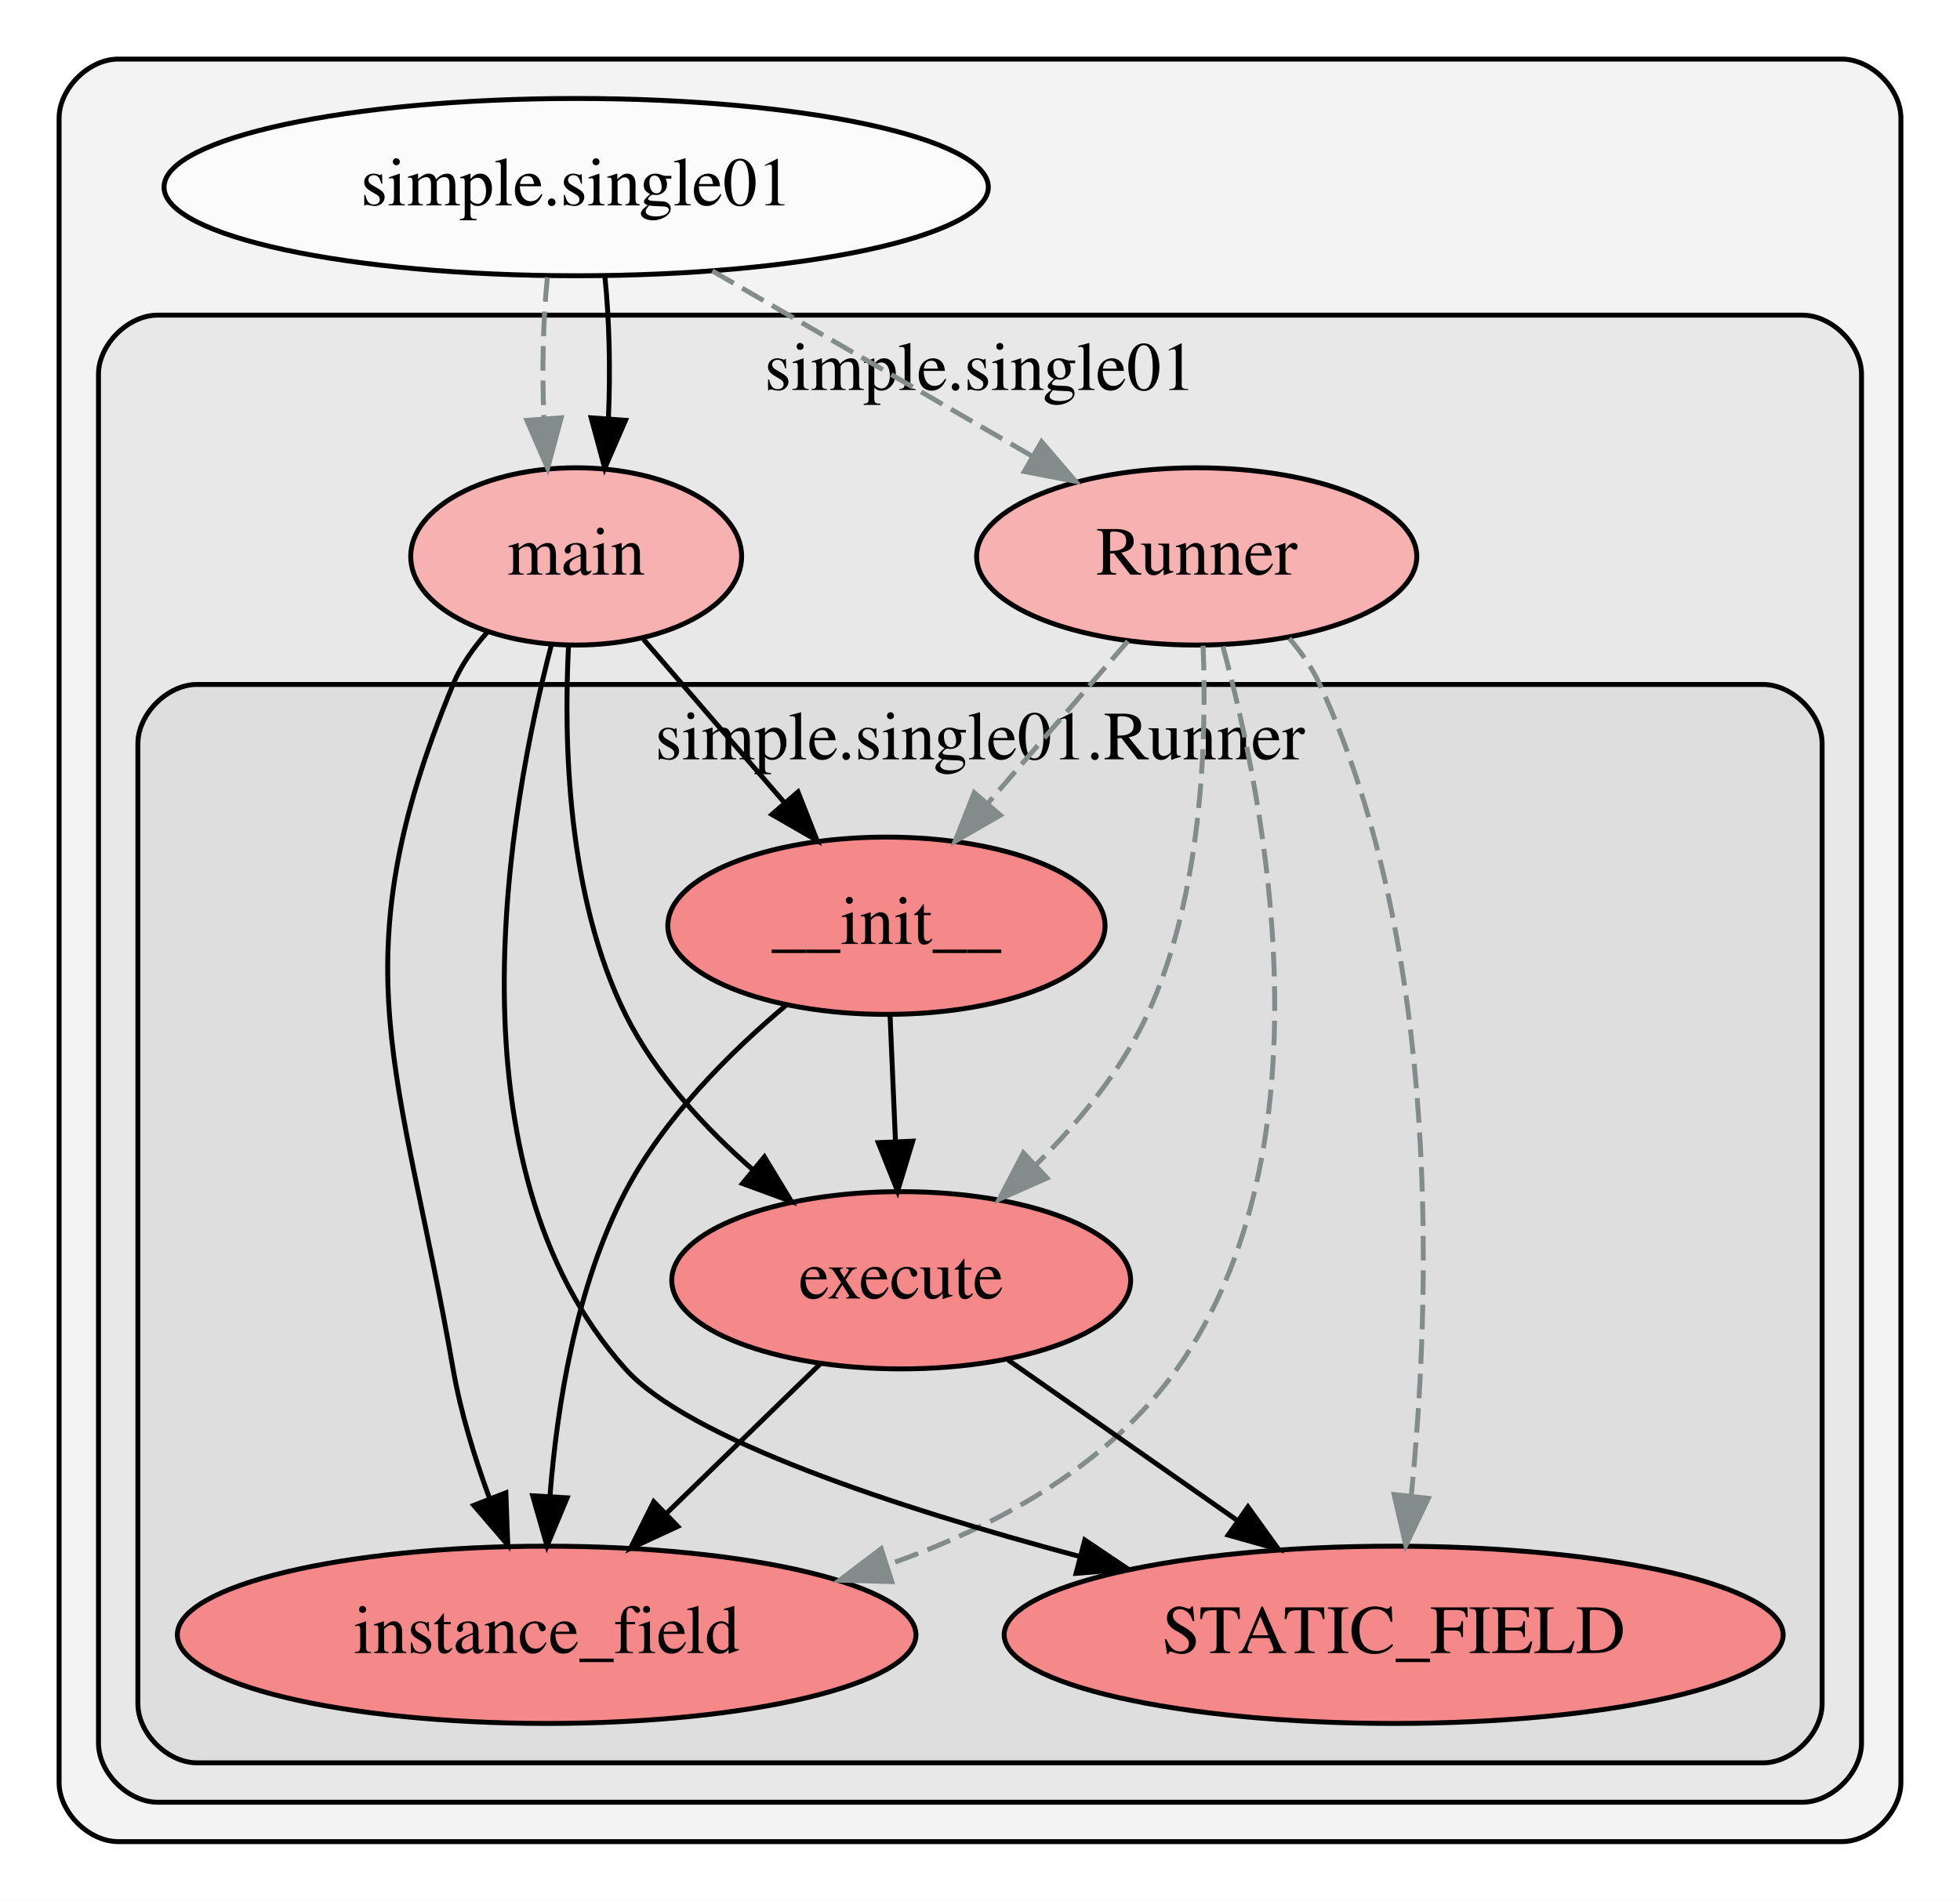
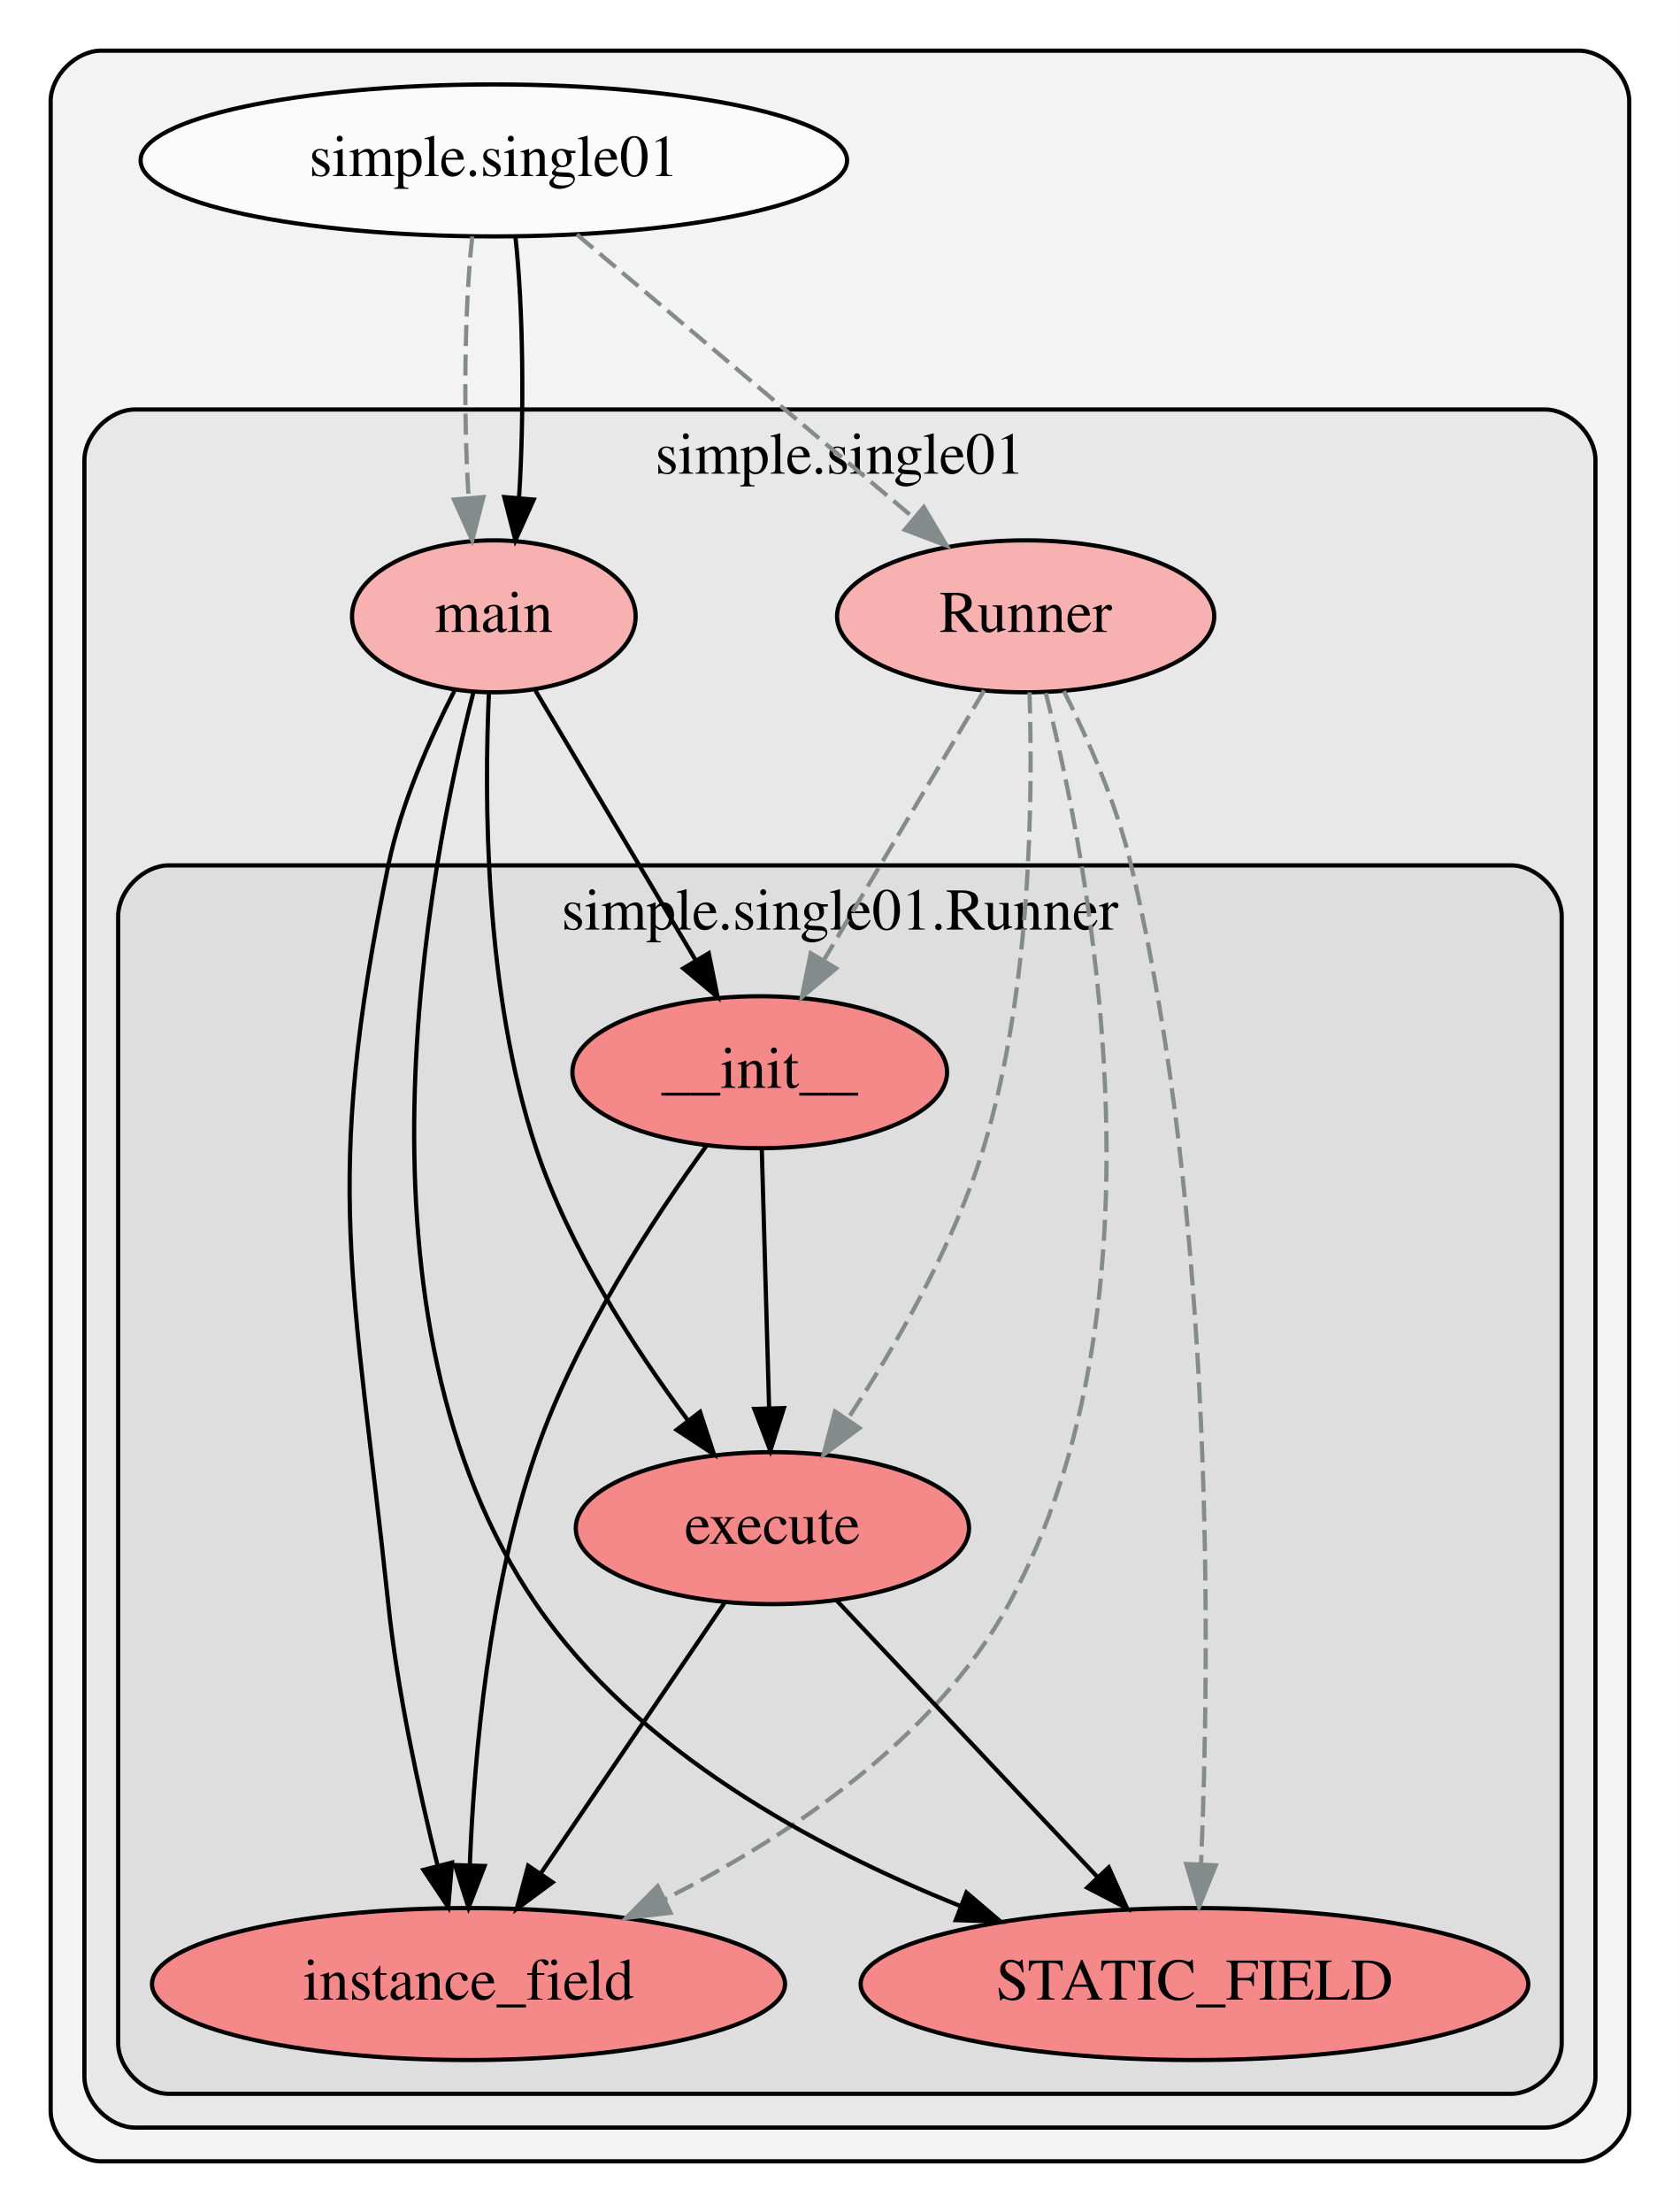
- <svg xmlns="http://www.w3.org/2000/svg" width="398pt" height="386pt" viewBox="0.00 0.00 398.00 386.00">
-   <g id="graph0" class="graph" transform="scale(1 1) rotate(0) translate(4 382)">
-     <polygon fill="white" stroke="transparent" points="-4,4 -4,-382 394,-382 394,4 -4,4" />
+ <svg xmlns="http://www.w3.org/2000/svg" width="398pt" height="524pt" viewBox="0.00 0.00 398.00 524.00">
+   <g id="graph0" class="graph" transform="scale(1 1) rotate(0) translate(4 520)">
+     <polygon fill="white" stroke="transparent" points="-4,4 -4,-520 394,-520 394,4 -4,4" />
    <g id="clust1" class="cluster">
-       <path fill="#808080" fill-opacity="0.094" stroke="black" d="M20,-8C20,-8 370,-8 370,-8 376,-8 382,-14 382,-20 382,-20 382,-358 382,-358 382,-364 376,-370 370,-370 370,-370 20,-370 20,-370 14,-370 8,-364 8,-358 8,-358 8,-20 8,-20 8,-14 14,-8 20,-8" />
+       <path fill="#808080" fill-opacity="0.094" stroke="black" d="M20,-8C20,-8 370,-8 370,-8 376,-8 382,-14 382,-20 382,-20 382,-496 382,-496 382,-502 376,-508 370,-508 370,-508 20,-508 20,-508 14,-508 8,-502 8,-496 8,-496 8,-20 8,-20 8,-14 14,-8 20,-8" />
    </g>
    <g id="clust2" class="cluster">
-       <path fill="#808080" fill-opacity="0.094" stroke="black" d="M28,-16C28,-16 362,-16 362,-16 368,-16 374,-22 374,-28 374,-28 374,-306 374,-306 374,-312 368,-318 362,-318 362,-318 28,-318 28,-318 22,-318 16,-312 16,-306 16,-306 16,-28 16,-28 16,-22 22,-16 28,-16" />
-       <text text-anchor="middle" x="195" y="-302.8" font-family="Times,serif" font-size="14.00">simple.single01</text>
+       <path fill="#808080" fill-opacity="0.094" stroke="black" d="M28,-16C28,-16 362,-16 362,-16 368,-16 374,-22 374,-28 374,-28 374,-411 374,-411 374,-417 368,-423 362,-423 362,-423 28,-423 28,-423 22,-423 16,-417 16,-411 16,-411 16,-28 16,-28 16,-22 22,-16 28,-16" />
+       <text text-anchor="middle" x="195" y="-407.8" font-family="Times,serif" font-size="14.00">simple.single01</text>
    </g>
    <g id="clust3" class="cluster">
-       <path fill="#808080" fill-opacity="0.094" stroke="black" d="M36,-24C36,-24 354,-24 354,-24 360,-24 366,-30 366,-36 366,-36 366,-231 366,-231 366,-237 360,-243 354,-243 354,-243 36,-243 36,-243 30,-243 24,-237 24,-231 24,-231 24,-36 24,-36 24,-30 30,-24 36,-24" />
-       <text text-anchor="middle" x="195" y="-227.8" font-family="Times,serif" font-size="14.00">simple.single01.Runner</text>
+       <path fill="#808080" fill-opacity="0.094" stroke="black" d="M36,-24C36,-24 354,-24 354,-24 360,-24 366,-30 366,-36 366,-36 366,-303 366,-303 366,-309 360,-315 354,-315 354,-315 36,-315 36,-315 30,-315 24,-309 24,-303 24,-303 24,-36 24,-36 24,-30 30,-24 36,-24" />
+       <text text-anchor="middle" x="195" y="-299.8" font-family="Times,serif" font-size="14.00">simple.single01.Runner</text>
    </g>
    <g id="node1" class="node">
-       <ellipse fill="#ffffff" fill-opacity="0.698" stroke="black" cx="113" cy="-344" rx="83.69" ry="18" />
-       <text text-anchor="middle" x="113" y="-340.3" font-family="Times,serif" font-size="14.00" fill="#000000">simple.single01</text>
+       <ellipse fill="#ffffff" fill-opacity="0.698" stroke="black" cx="113" cy="-482" rx="83.69" ry="18" />
+       <text text-anchor="middle" x="113" y="-478.3" font-family="Times,serif" font-size="14.00" fill="#000000">simple.single01</text>
    </g>
    <g id="node2" class="node">
-       <ellipse fill="#ff9999" fill-opacity="0.698" stroke="black" cx="239" cy="-269" rx="44.69" ry="18" />
-       <text text-anchor="middle" x="239" y="-265.3" font-family="Times,serif" font-size="14.00" fill="#000000">Runner</text>
+       <ellipse fill="#ff9999" fill-opacity="0.698" stroke="black" cx="239" cy="-374" rx="44.69" ry="18" />
+       <text text-anchor="middle" x="239" y="-370.3" font-family="Times,serif" font-size="14.00" fill="#000000">Runner</text>
    </g>
    <g id="edge1" class="edge">
-       <path fill="none" stroke="#838b8b" stroke-dasharray="5,2" d="M140.65,-326.98C159.75,-315.92 185.25,-301.14 205.5,-289.41" />
-       <polygon fill="#838b8b" stroke="#838b8b" points="207.5,-292.3 214.4,-284.25 203.99,-286.24 207.5,-292.3" />
+       <path fill="none" stroke="#838b8b" stroke-dasharray="5,2" d="M132.69,-464.44C154.11,-446.42 188.48,-417.5 212.32,-397.45" />
+       <polygon fill="#838b8b" stroke="#838b8b" points="214.87,-399.87 220.27,-390.75 210.37,-394.51 214.87,-399.87" />
    </g>
    <g id="node3" class="node">
-       <ellipse fill="#ff9999" fill-opacity="0.698" stroke="black" cx="113" cy="-269" rx="33.6" ry="18" />
-       <text text-anchor="middle" x="113" y="-265.3" font-family="Times,serif" font-size="14.00" fill="#000000">main</text>
+       <ellipse fill="#ff9999" fill-opacity="0.698" stroke="black" cx="113" cy="-374" rx="33.6" ry="18" />
+       <text text-anchor="middle" x="113" y="-370.3" font-family="Times,serif" font-size="14.00" fill="#000000">main</text>
    </g>
    <g id="edge2" class="edge">
-       <path fill="none" stroke="#838b8b" stroke-dasharray="5,2" d="M107.16,-325.7C106.27,-317.18 106.03,-306.72 106.45,-297.17" />
-       <polygon fill="#838b8b" stroke="#838b8b" points="109.96,-297.15 107.2,-286.92 102.98,-296.64 109.96,-297.15" />
+       <path fill="none" stroke="#838b8b" stroke-dasharray="5,2" d="M107.89,-463.97C106.04,-447.28 105.76,-421.58 107.03,-402.08" />
+       <polygon fill="#838b8b" stroke="#838b8b" points="110.52,-402.25 107.89,-391.99 103.55,-401.65 110.52,-402.25" />
    </g>
    <g id="edge15" class="edge">
-       <path fill="none" stroke="#000000" d="M118.84,-325.7C119.73,-317.18 119.97,-306.72 119.55,-297.17" />
-       <polygon fill="#000000" stroke="#000000" points="123.02,-296.64 118.8,-286.92 116.04,-297.15 123.02,-296.64" />
+       <path fill="none" stroke="#000000" d="M118.11,-463.97C119.96,-447.28 120.24,-421.58 118.97,-402.08" />
+       <polygon fill="#000000" stroke="#000000" points="122.45,-401.65 118.11,-391.99 115.48,-402.25 122.45,-401.65" />
    </g>
    <g id="node4" class="node">
      <ellipse fill="#ff6565" fill-opacity="0.698" stroke="black" cx="279" cy="-50" rx="79.09" ry="18" />
      <text text-anchor="middle" x="279" y="-46.3" font-family="Times,serif" font-size="14.00" fill="#000000">STATIC_FIELD</text>
    </g>
    <g id="edge5" class="edge">
-       <path fill="none" stroke="#838b8b" stroke-dasharray="5,2" d="M257.81,-252.36C260.27,-249.5 262.46,-246.34 264,-243 289,-188.73 286.41,-116.67 282.56,-78.1" />
-       <polygon fill="#838b8b" stroke="#838b8b" points="286.04,-77.71 281.47,-68.15 279.08,-78.48 286.04,-77.71" />
+       <path fill="none" stroke="#838b8b" stroke-dasharray="5,2" d="M248.07,-356.28C253.73,-344.98 260.57,-329.51 264,-315 283.96,-230.47 282.61,-126.69 280.55,-78.28" />
+       <polygon fill="#838b8b" stroke="#838b8b" points="284.04,-78.11 280.07,-68.28 277.05,-78.44 284.04,-78.11" />
    </g>
    <g id="node5" class="node">
-       <ellipse fill="#ff6565" fill-opacity="0.698" stroke="black" cx="176" cy="-194" rx="44.39" ry="18" />
-       <text text-anchor="middle" x="176" y="-190.3" font-family="Times,serif" font-size="14.00" fill="#000000">__init__</text>
+       <ellipse fill="#ff6565" fill-opacity="0.698" stroke="black" cx="176" cy="-266" rx="44.39" ry="18" />
+       <text text-anchor="middle" x="176" y="-262.3" font-family="Times,serif" font-size="14.00" fill="#000000">__init__</text>
    </g>
    <g id="edge3" class="edge">
-       <path fill="none" stroke="#838b8b" stroke-dasharray="5,2" d="M225.02,-251.8C216.7,-242.16 205.99,-229.75 196.7,-218.99" />
-       <polygon fill="#838b8b" stroke="#838b8b" points="199.13,-216.44 189.94,-211.16 193.83,-221.01 199.13,-216.44" />
+       <path fill="none" stroke="#838b8b" stroke-dasharray="5,2" d="M229.16,-356.44C219,-339.35 203.02,-312.46 191.23,-292.62" />
+       <polygon fill="#838b8b" stroke="#838b8b" points="194.1,-290.6 185.98,-283.8 188.08,-294.18 194.1,-290.6" />
    </g>
    <g id="node6" class="node">
-       <ellipse fill="#ff6565" fill-opacity="0.698" stroke="black" cx="179" cy="-122" rx="46.59" ry="18" />
-       <text text-anchor="middle" x="179" y="-118.3" font-family="Times,serif" font-size="14.00" fill="#000000">execute</text>
+       <ellipse fill="#ff6565" fill-opacity="0.698" stroke="black" cx="179" cy="-158" rx="46.59" ry="18" />
+       <text text-anchor="middle" x="179" y="-154.3" font-family="Times,serif" font-size="14.00" fill="#000000">execute</text>
    </g>
    <g id="edge4" class="edge">
-       <path fill="none" stroke="#838b8b" stroke-dasharray="5,2" d="M240.3,-250.86C241.06,-231.71 240.17,-200.22 229,-176 223.75,-164.63 215.09,-154.13 206.43,-145.52" />
-       <polygon fill="#838b8b" stroke="#838b8b" points="208.6,-142.76 198.91,-138.47 203.81,-147.87 208.6,-142.76" />
+       <path fill="none" stroke="#838b8b" stroke-dasharray="5,2" d="M239.91,-355.99C240.72,-331.54 240.36,-285.28 229,-248 221.92,-224.76 208.08,-200.88 196.75,-183.72" />
+       <polygon fill="#838b8b" stroke="#838b8b" points="199.62,-181.71 191.11,-175.4 193.82,-185.64 199.62,-181.71" />
    </g>
    <g id="node7" class="node">
      <ellipse fill="#ff6565" fill-opacity="0.698" stroke="black" cx="107" cy="-50" rx="74.99" ry="18" />
      <text text-anchor="middle" x="107" y="-46.3" font-family="Times,serif" font-size="14.00" fill="#000000">instance_field</text>
    </g>
    <g id="edge6" class="edge">
-       <path fill="none" stroke="#838b8b" stroke-dasharray="5,2" d="M244.31,-250.74C253.07,-218.55 266.63,-148.6 235,-104 221.06,-84.34 198.43,-71.96 176.04,-64.16" />
-       <polygon fill="#838b8b" stroke="#838b8b" points="177.08,-60.81 166.49,-61.09 174.94,-67.48 177.08,-60.81" />
+       <path fill="none" stroke="#838b8b" stroke-dasharray="5,2" d="M243.77,-355.84C254.02,-315.32 274.19,-211.71 235,-140 217.37,-107.75 182.43,-84.67 153.5,-70.1" />
+       <polygon fill="#838b8b" stroke="#838b8b" points="154.87,-66.88 144.35,-65.68 151.82,-73.18 154.87,-66.88" />
    </g>
    <g id="edge14" class="edge">
-       <path fill="none" stroke="#000000" d="M107.97,-251.05C99.36,-218.14 86.06,-145.2 123,-104 135.8,-89.73 177.95,-75.87 215.22,-65.91" />
-       <polygon fill="#000000" stroke="#000000" points="216.28,-69.25 225.07,-63.34 214.51,-62.48 216.28,-69.25" />
+       <path fill="none" stroke="#000000" d="M108.14,-355.9C97.5,-314.6 76.61,-207.85 123,-140 146.81,-105.18 189.02,-82.31 223.53,-68.48" />
+       <polygon fill="#000000" stroke="#000000" points="224.97,-71.68 233.04,-64.81 222.45,-65.14 224.97,-71.68" />
    </g>
    <g id="edge11" class="edge">
-       <path fill="none" stroke="#000000" d="M126.67,-252.16C135.06,-242.44 145.96,-229.81 155.38,-218.89" />
-       <polygon fill="#000000" stroke="#000000" points="158.04,-221.17 161.92,-211.31 152.74,-216.6 158.04,-221.17" />
+       <path fill="none" stroke="#000000" d="M122.84,-356.44C133,-339.35 148.98,-312.46 160.77,-292.62" />
+       <polygon fill="#000000" stroke="#000000" points="163.92,-294.18 166.02,-283.8 157.9,-290.6 163.92,-294.18" />
    </g>
    <g id="edge13" class="edge">
-       <path fill="none" stroke="#000000" d="M111.44,-250.74C110.46,-231.48 111.15,-199.89 123,-176 129.01,-163.89 138.99,-153.08 148.88,-144.44" />
-       <polygon fill="#000000" stroke="#000000" points="151.22,-147.05 156.71,-137.99 146.77,-141.65 151.22,-147.05" />
+       <path fill="none" stroke="#000000" d="M111.84,-355.91C110.72,-331.36 110.71,-284.98 123,-248 130.84,-224.4 146.2,-200.71 158.85,-183.71" />
+       <polygon fill="#000000" stroke="#000000" points="161.86,-185.53 165.17,-175.47 156.31,-181.28 161.86,-185.53" />
    </g>
    <g id="edge12" class="edge">
-       <path fill="none" stroke="#000000" d="M94.94,-253.59C92.11,-250.43 89.6,-246.86 88,-243 64.36,-185.92 77.42,-164.87 88,-104 89.52,-95.24 92.36,-86.01 95.39,-77.75" />
-       <polygon fill="#000000" stroke="#000000" points="98.72,-78.84 99.11,-68.25 92.21,-76.29 98.72,-78.84" />
+       <path fill="none" stroke="#000000" d="M103.66,-356.34C97.88,-345.06 91.01,-329.6 88,-315 72.28,-238.83 79.84,-217.35 88,-140 90.21,-119.05 95.27,-95.78 99.62,-78.29" />
+       <polygon fill="#000000" stroke="#000000" points="103.1,-78.78 102.2,-68.22 96.32,-77.04 103.1,-78.78" />
    </g>
    <g id="edge8" class="edge">
-       <path fill="none" stroke="#000000" d="M176.74,-175.7C177.07,-167.98 177.47,-158.71 177.84,-150.11" />
-       <polygon fill="#000000" stroke="#000000" points="181.34,-150.25 178.27,-140.1 174.34,-149.95 181.34,-150.25" />
+       <path fill="none" stroke="#000000" d="M176.48,-247.97C176.95,-231.38 177.67,-205.88 178.22,-186.43" />
+       <polygon fill="#000000" stroke="#000000" points="181.72,-186.44 178.51,-176.34 174.73,-186.24 181.72,-186.44" />
    </g>
    <g id="edge7" class="edge">
-       <path fill="none" stroke="#000000" d="M155.55,-177.79C144.17,-168.22 130.78,-154.88 123,-140 112.97,-120.81 109.1,-96.46 107.67,-78.09" />
-       <polygon fill="#000000" stroke="#000000" points="111.16,-77.82 107.08,-68.04 104.17,-78.23 111.16,-77.82" />
+       <path fill="none" stroke="#000000" d="M163.42,-248.64C150.97,-231.52 132.44,-203.37 123,-176 111.82,-143.61 108.33,-104.06 107.31,-78.24" />
+       <polygon fill="#000000" stroke="#000000" points="110.8,-77.97 107.01,-68.08 103.81,-78.18 110.8,-77.97" />
    </g>
    <g id="edge10" class="edge">
-       <path fill="none" stroke="#000000" d="M200.7,-105.81C214.24,-96.33 231.91,-83.96 247.04,-73.37" />
-       <polygon fill="#000000" stroke="#000000" points="249.41,-75.98 255.6,-67.38 245.4,-70.25 249.41,-75.98" />
+       <path fill="none" stroke="#000000" d="M194.19,-140.9C210.66,-123.44 237.14,-95.37 256.13,-75.24" />
+       <polygon fill="#000000" stroke="#000000" points="258.69,-77.63 263.01,-67.95 253.6,-72.83 258.69,-77.63" />
    </g>
    <g id="edge9" class="edge">
-       <path fill="none" stroke="#000000" d="M162.66,-105.12C153.38,-96.09 141.58,-84.62 131.24,-74.57" />
-       <polygon fill="#000000" stroke="#000000" points="133.63,-72.01 124.02,-67.55 128.75,-77.03 133.63,-72.01" />
+       <path fill="none" stroke="#000000" d="M167.75,-140.44C156.04,-123.19 137.55,-95.97 124.04,-76.09" />
+       <polygon fill="#000000" stroke="#000000" points="126.92,-74.1 118.41,-67.8 121.13,-78.03 126.92,-74.1" />
    </g>
  </g>
</svg>
